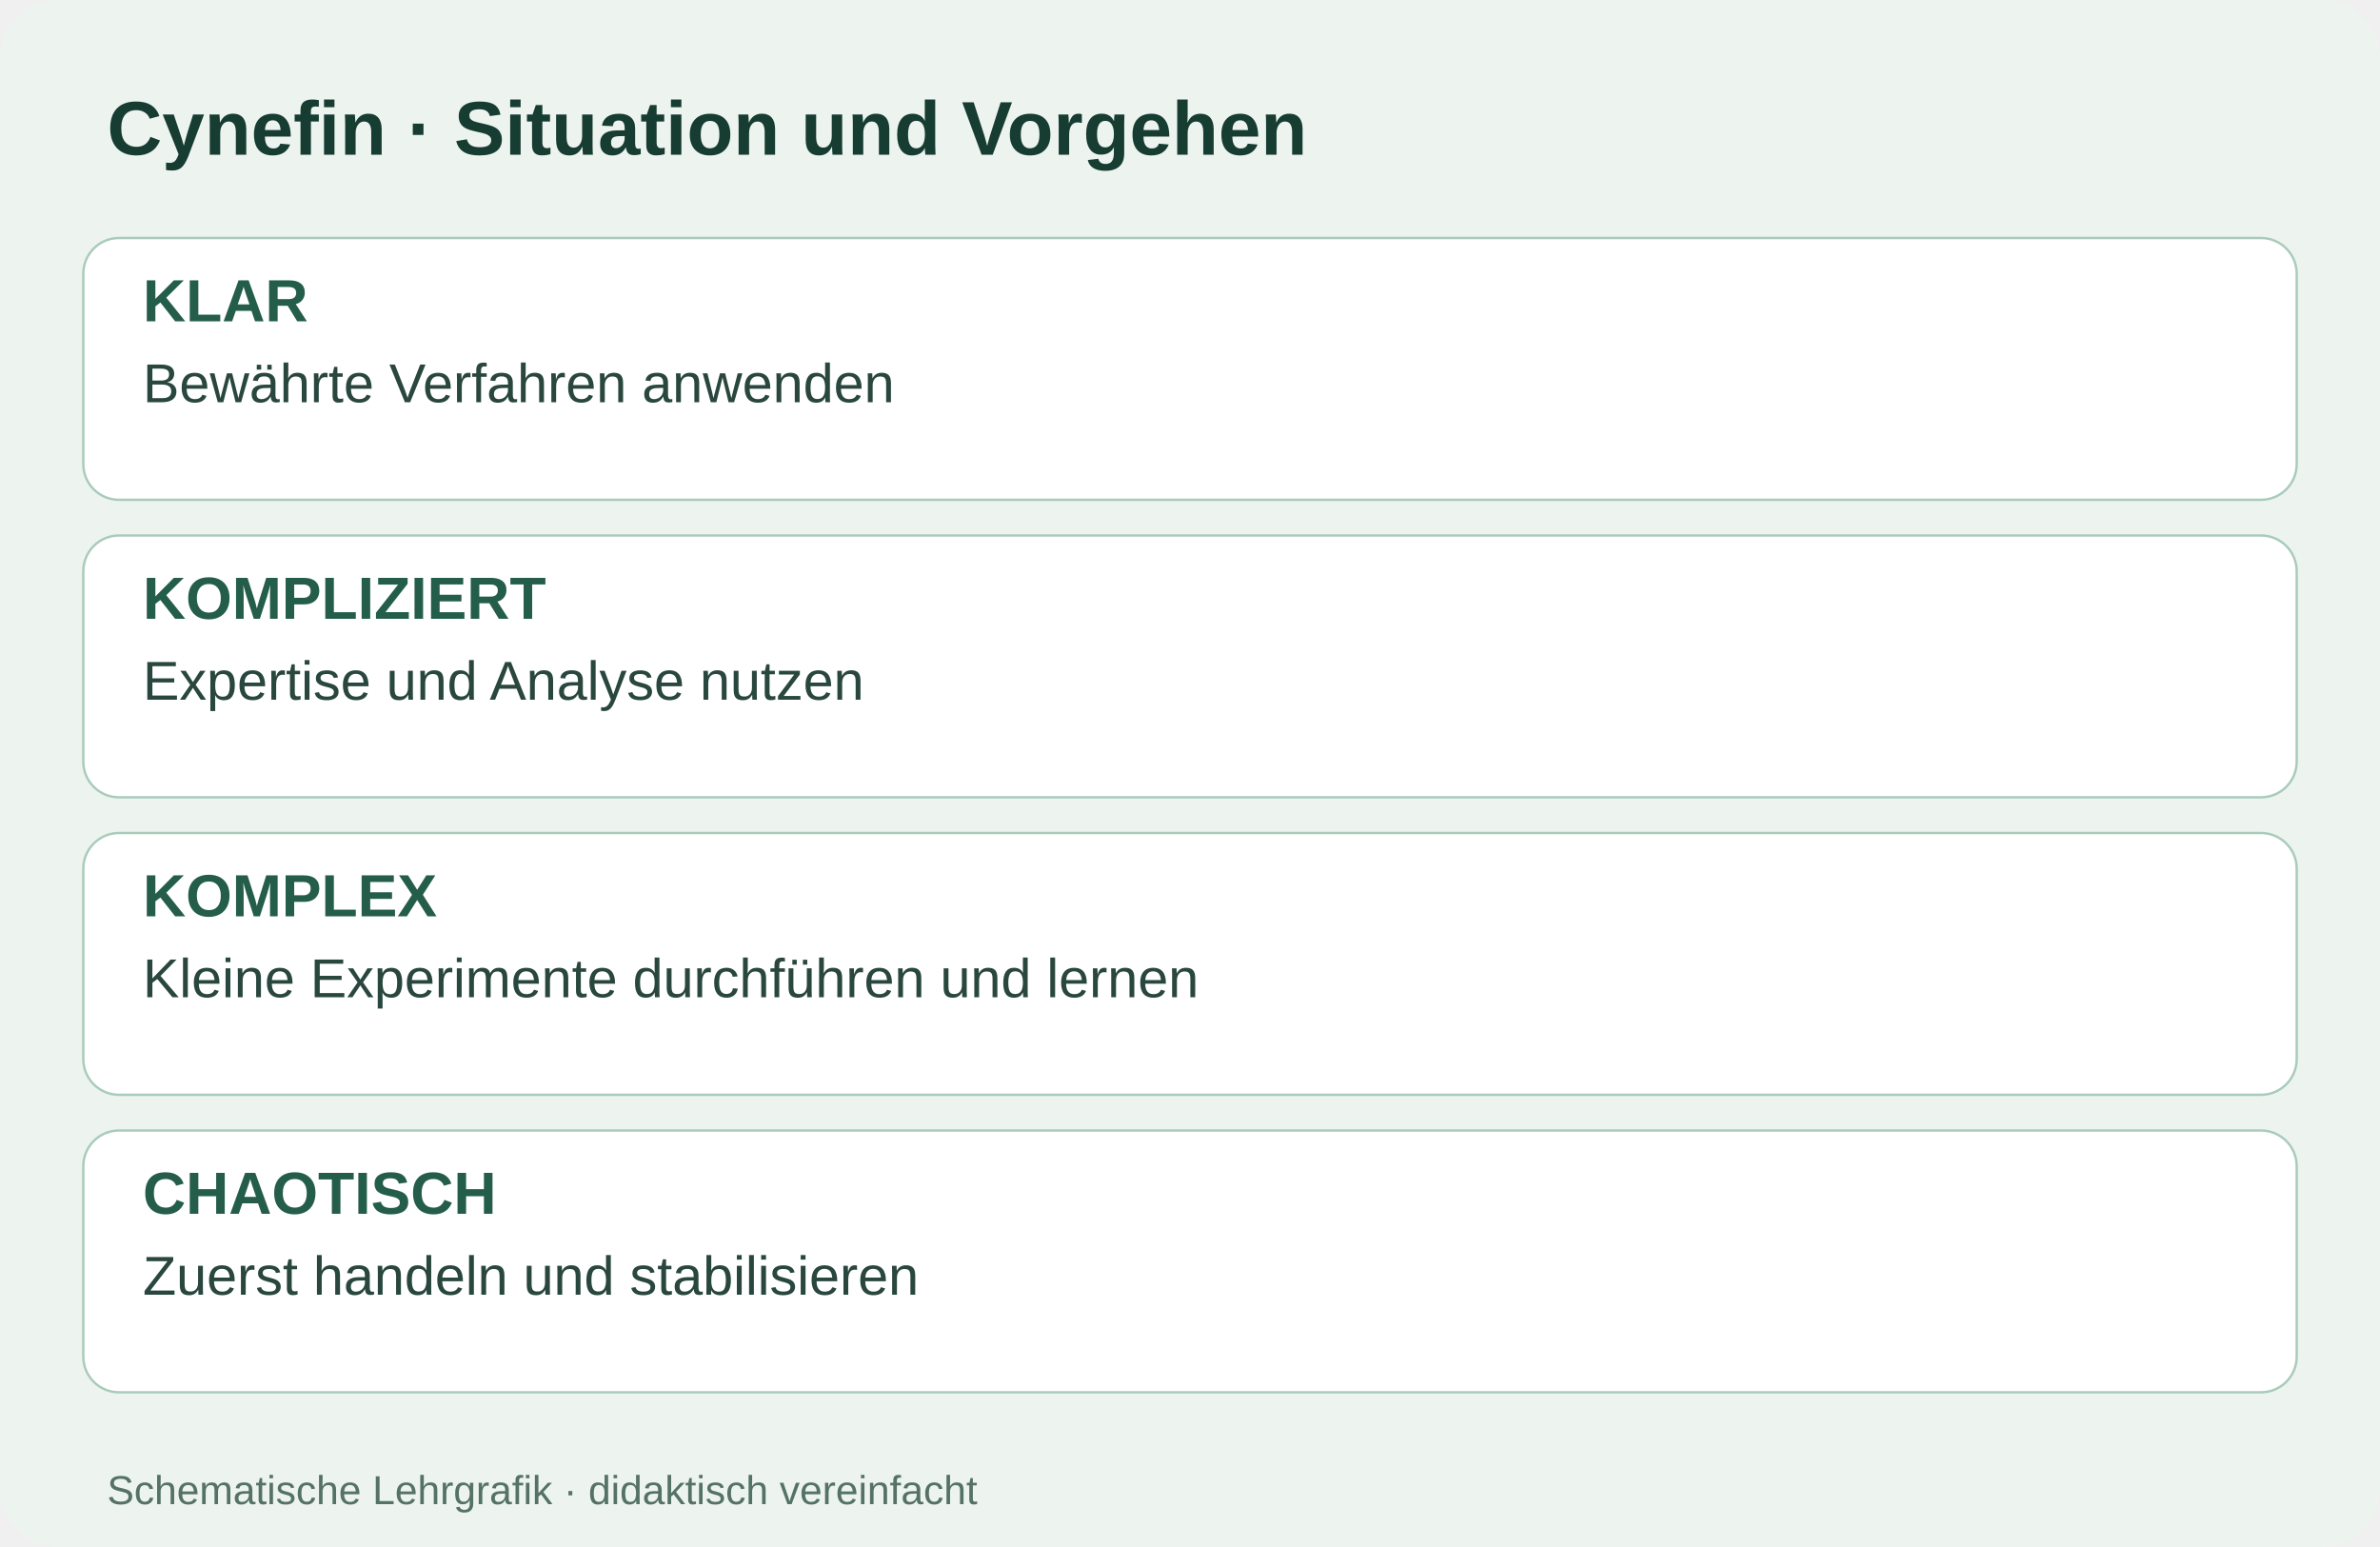
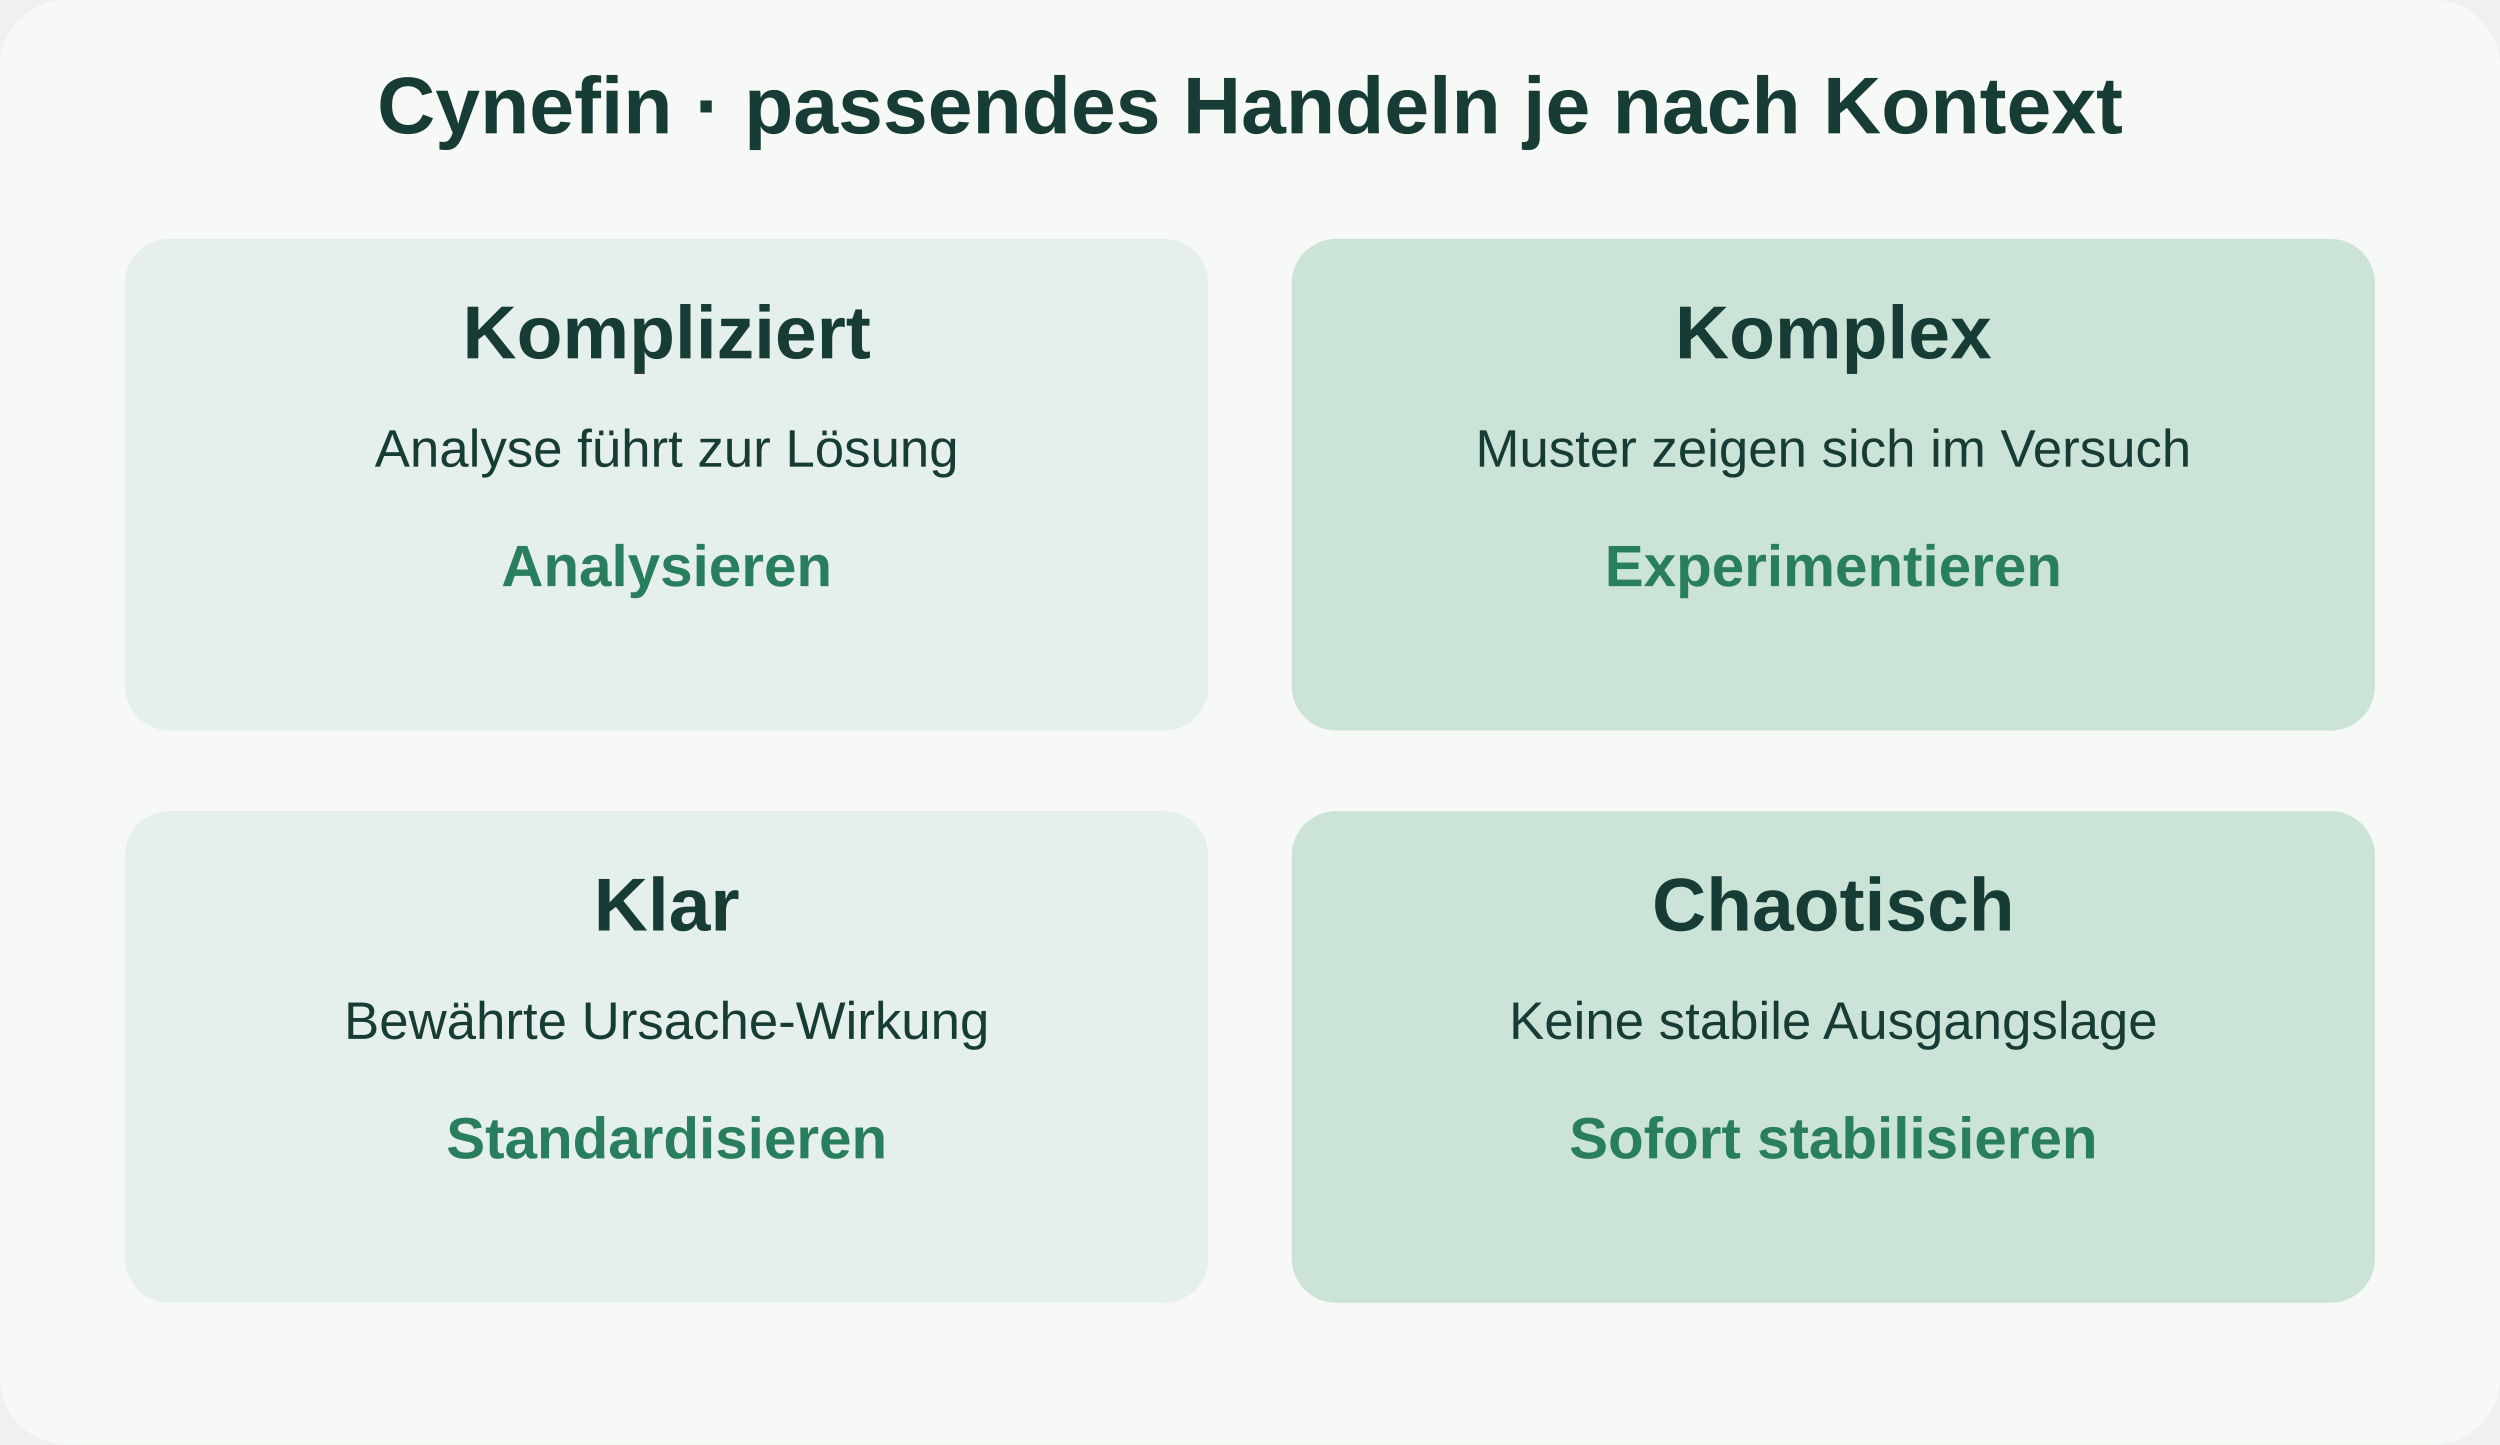
- <svg xmlns="http://www.w3.org/2000/svg" viewBox="0 0 1000 650" role="img">
-   <rect width="1000" height="650" rx="25" fill="#edf4ef" />
-   <text x="45" y="65" font-family="Arial,sans-serif" font-size="32" font-weight="bold" fill="#173c32">Cynefin · Situation und Vorgehen</text>
-   <rect x="35" y="100" width="930" height="110" rx="15" fill="white" stroke="#a9cbbc" />
-   <text x="60" y="135" font-family="Arial,sans-serif" font-size="25" font-weight="bold" fill="#245e4a">KLAR</text>
-   <text x="60" y="169" font-family="Arial,sans-serif" font-size="23" fill="#29473e">Bewährte Verfahren anwenden</text>
-   <rect x="35" y="225" width="930" height="110" rx="15" fill="white" stroke="#a9cbbc" />
-   <text x="60" y="260" font-family="Arial,sans-serif" font-size="25" font-weight="bold" fill="#245e4a">KOMPLIZIERT</text>
-   <text x="60" y="294" font-family="Arial,sans-serif" font-size="23" fill="#29473e">Expertise und Analyse nutzen</text>
-   <rect x="35" y="350" width="930" height="110" rx="15" fill="white" stroke="#a9cbbc" />
-   <text x="60" y="385" font-family="Arial,sans-serif" font-size="25" font-weight="bold" fill="#245e4a">KOMPLEX</text>
-   <text x="60" y="419" font-family="Arial,sans-serif" font-size="23" fill="#29473e">Kleine Experimente durchführen und lernen</text>
-   <rect x="35" y="475" width="930" height="110" rx="15" fill="white" stroke="#a9cbbc" />
-   <text x="60" y="510" font-family="Arial,sans-serif" font-size="25" font-weight="bold" fill="#245e4a">CHAOTISCH</text>
-   <text x="60" y="544" font-family="Arial,sans-serif" font-size="23" fill="#29473e">Zuerst handeln und stabilisieren</text>
-   <text x="45" y="632" font-family="Arial,sans-serif" font-size="17" fill="#557267">Schematische Lehrgrafik · didaktisch vereinfacht</text>
+ <svg xmlns="http://www.w3.org/2000/svg" width="900" height="520" viewBox="0 0 900 520">
+   <rect width="900" height="520" rx="24" fill="#f7f9f6" />
+   <text x="450" y="48" font-family="Arial,sans-serif" font-size="29" fill="#173c35" text-anchor="middle" font-weight="700">Cynefin · passendes Handeln je nach Kontext</text>
+   <rect x="45" y="86" width="390" height="177" rx="16" fill="#e5efeb" />
+   <text x="240" y="129" font-family="Arial,sans-serif" font-size="27" fill="#173c35" text-anchor="middle" font-weight="700">Kompliziert</text>
+   <text x="240" y="168" font-family="Arial,sans-serif" font-size="19" fill="#173c35" text-anchor="middle" font-weight="500">Analyse führt zur Lösung</text>
+   <text x="240" y="211" font-family="Arial,sans-serif" font-size="21" fill="#287e5d" text-anchor="middle" font-weight="700">Analysieren</text>
+   <rect x="465" y="86" width="390" height="177" rx="16" fill="#cce4d8" />
+   <text x="660" y="129" font-family="Arial,sans-serif" font-size="27" fill="#173c35" text-anchor="middle" font-weight="700">Komplex</text>
+   <text x="660" y="168" font-family="Arial,sans-serif" font-size="19" fill="#173c35" text-anchor="middle" font-weight="500">Muster zeigen sich im Versuch</text>
+   <text x="660" y="211" font-family="Arial,sans-serif" font-size="21" fill="#287e5d" text-anchor="middle" font-weight="700">Experimentieren</text>
+   <rect x="45" y="292" width="390" height="177" rx="16" fill="#e5efeb" />
+   <text x="240" y="335" font-family="Arial,sans-serif" font-size="27" fill="#173c35" text-anchor="middle" font-weight="700">Klar</text>
+   <text x="240" y="374" font-family="Arial,sans-serif" font-size="19" fill="#173c35" text-anchor="middle" font-weight="500">Bewährte Ursache-Wirkung</text>
+   <text x="240" y="417" font-family="Arial,sans-serif" font-size="21" fill="#287e5d" text-anchor="middle" font-weight="700">Standardisieren</text>
+   <rect x="465" y="292" width="390" height="177" rx="16" fill="#cce4d8" />
+   <text x="660" y="335" font-family="Arial,sans-serif" font-size="27" fill="#173c35" text-anchor="middle" font-weight="700">Chaotisch</text>
+   <text x="660" y="374" font-family="Arial,sans-serif" font-size="19" fill="#173c35" text-anchor="middle" font-weight="500">Keine stabile Ausgangslage</text>
+   <text x="660" y="417" font-family="Arial,sans-serif" font-size="21" fill="#287e5d" text-anchor="middle" font-weight="700">Sofort stabilisieren</text>
</svg>
